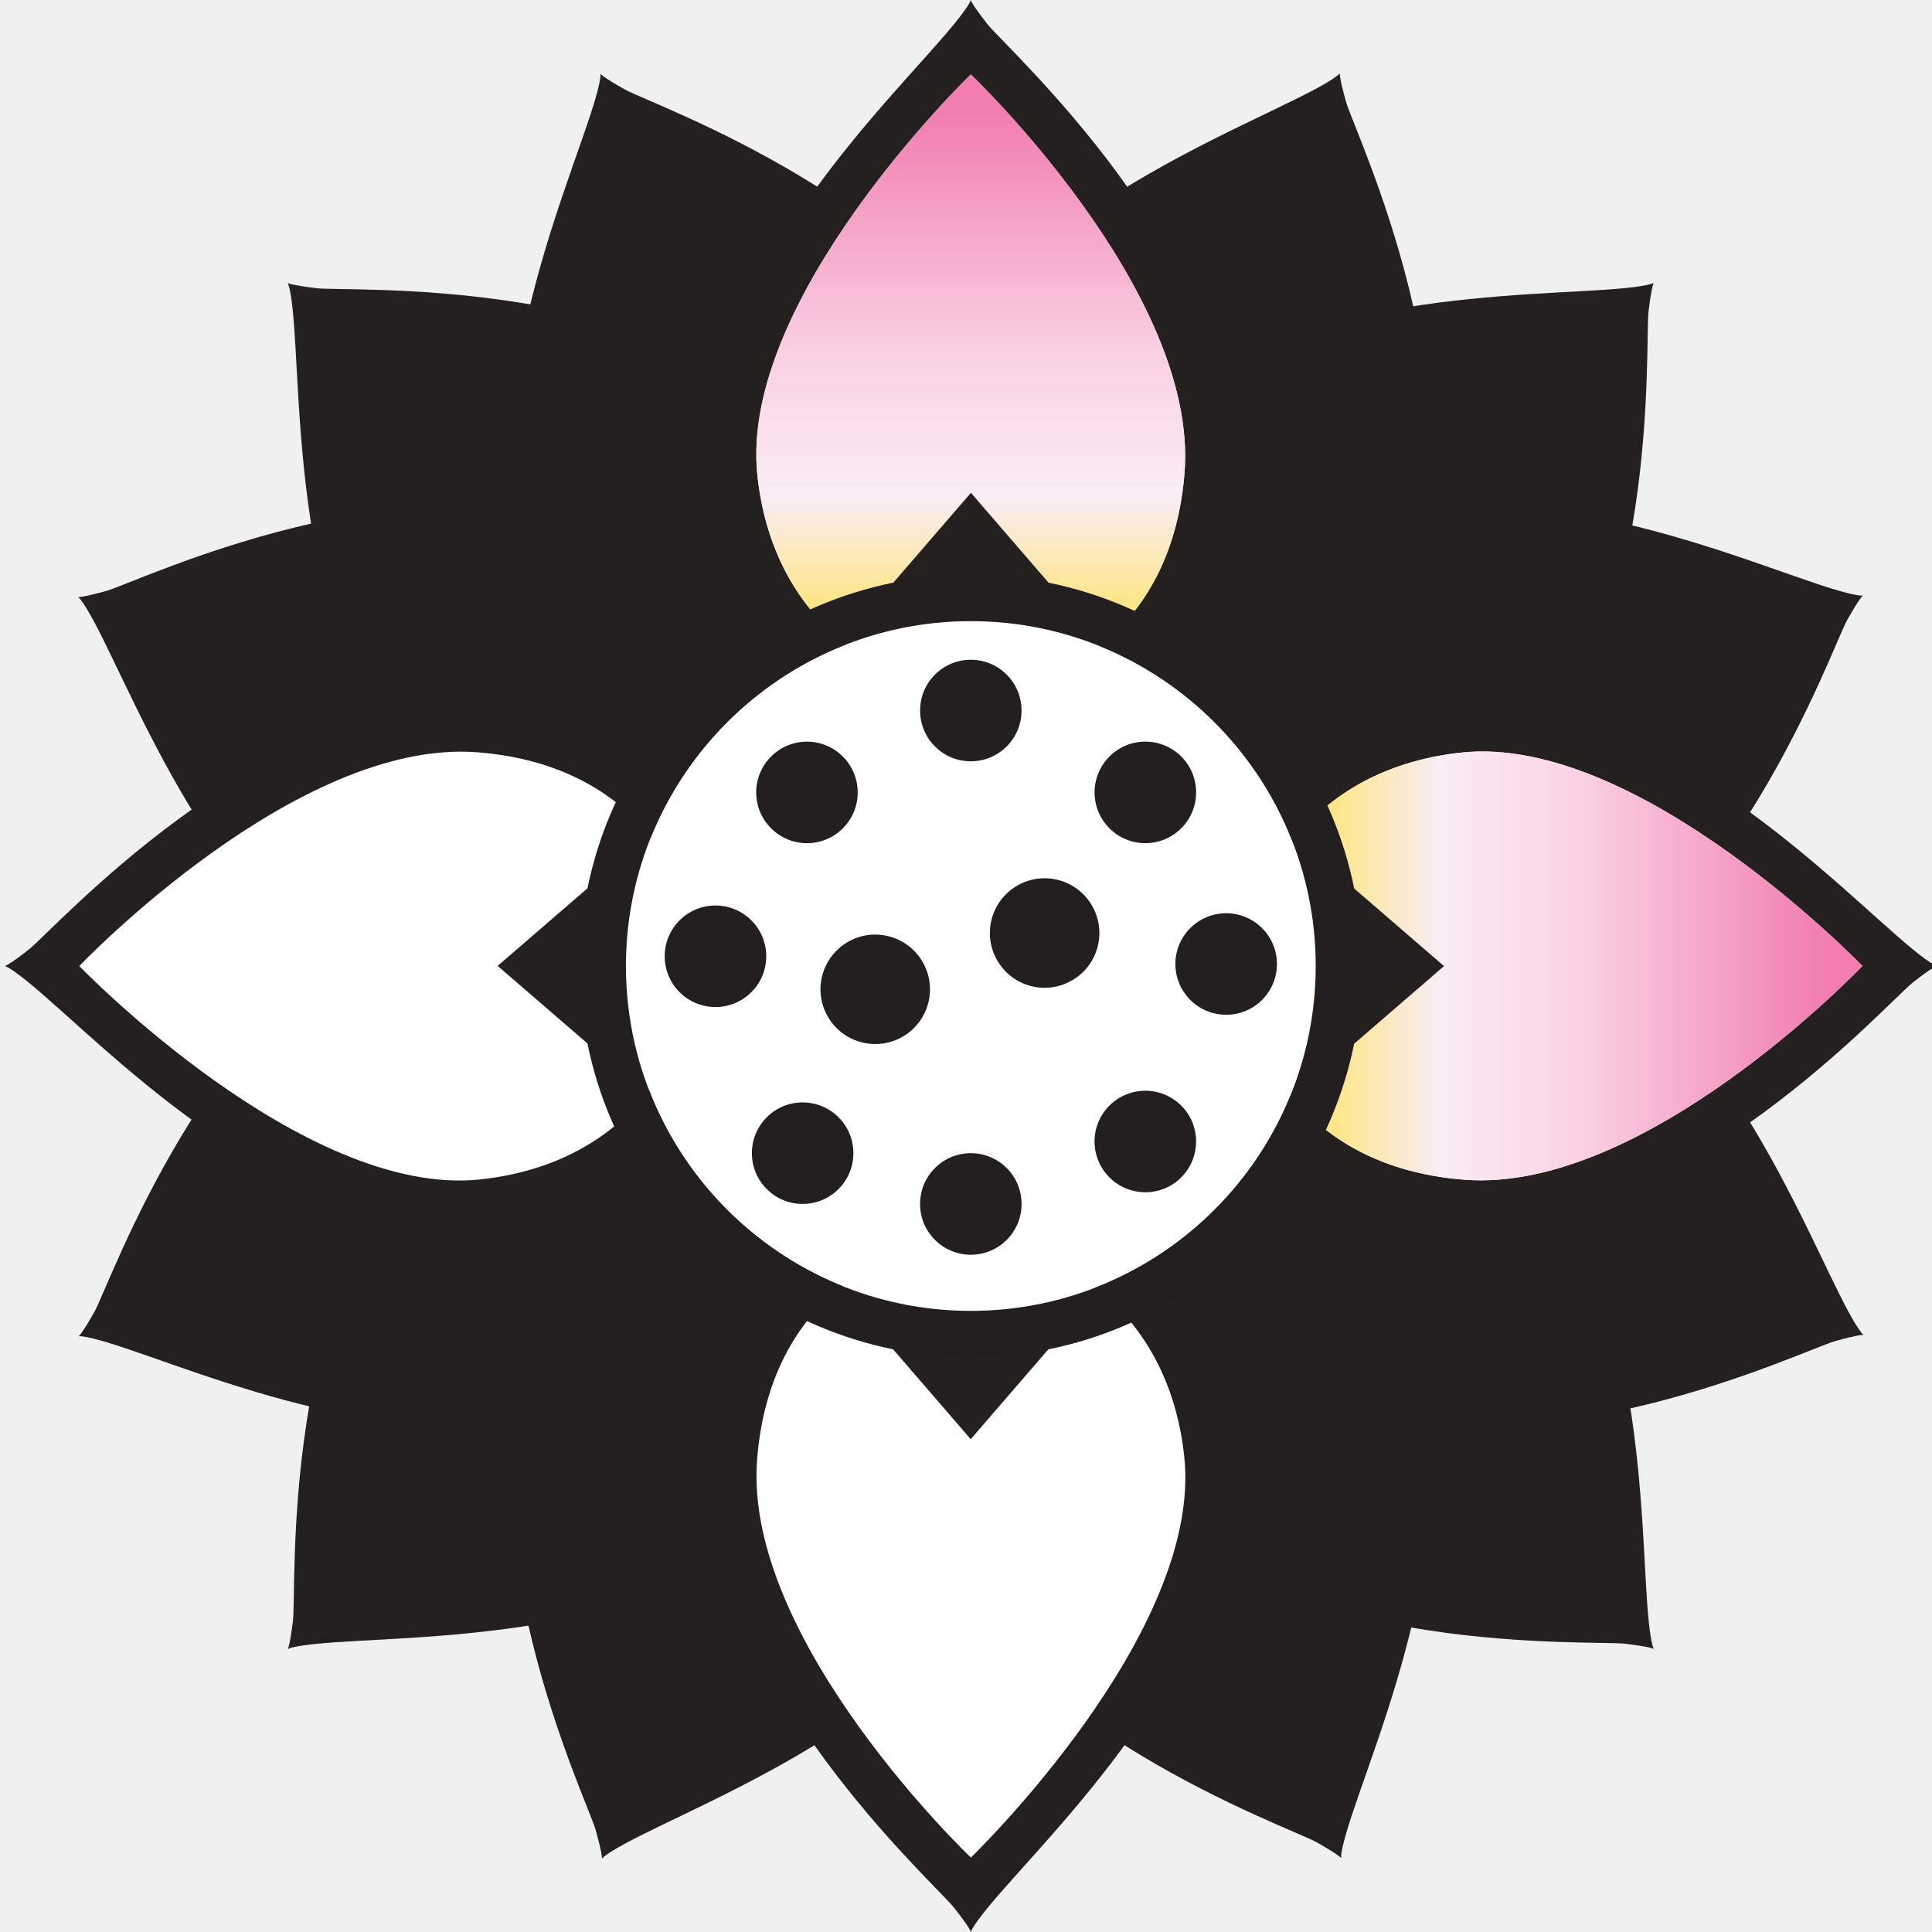
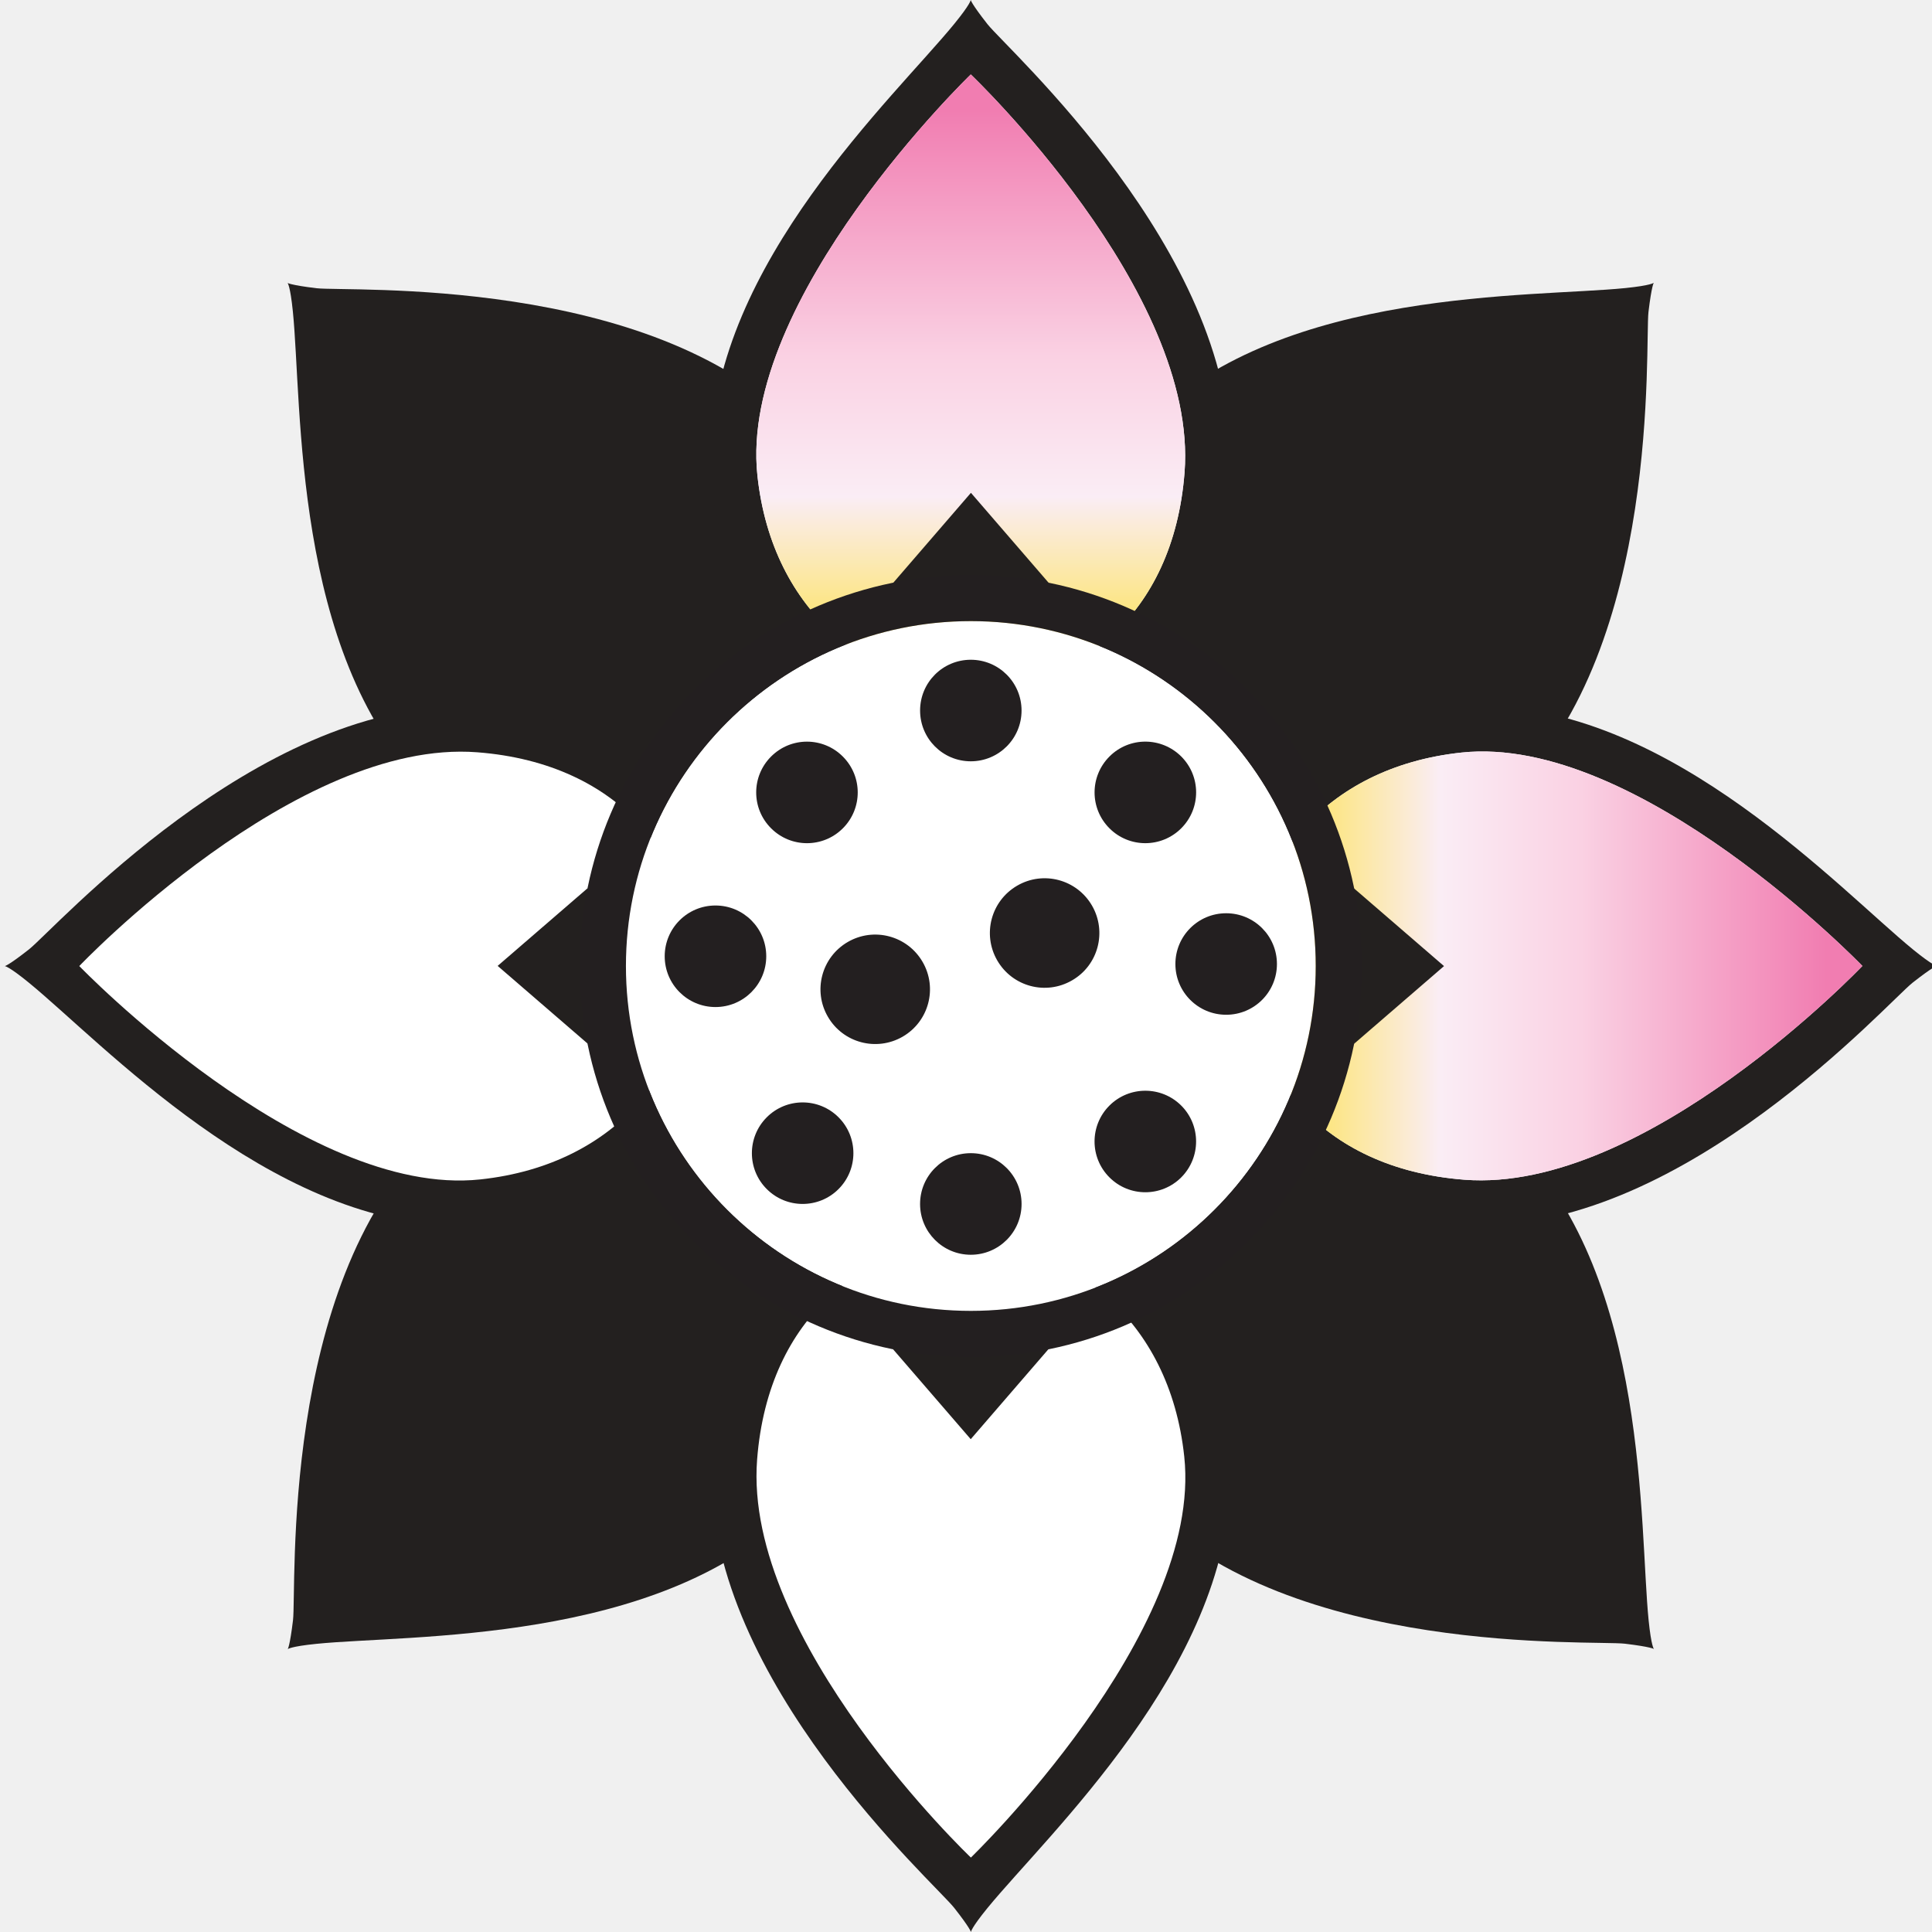
<svg xmlns="http://www.w3.org/2000/svg" width="100%" height="100%" viewBox="0 0 400 400" version="1.1" xml:space="preserve" style="fill-rule:evenodd;clip-rule:evenodd;stroke-linejoin:round;stroke-miterlimit:2;">
  <g id="Layer1" transform="matrix(1,0,0,1,1,0)">
-     <g transform="matrix(100.9505,41.76714,41.76714,-100.9505,112.2667,82.81284)">
-       <path d="M-0.143,0.61C-0.143,0.61 -0.138,0.605 -0.133,0.556C-0.115,0.378 -0.133,-0.088 0.114,-0.342C0.59,-0.831 1.304,-0.151 0.82,0.343C0.543,0.625 -0.026,0.593 -0.088,0.6C-0.138,0.606 -0.143,0.61 -0.143,0.61Z" style="fill:rgb(35,32,31);fill-rule:nonzero;" />
+     <g>
+       <g transform="matrix(109.2497,0.031365,0.031365,-109.2497,74.14596,125.2279)">
+         <path d="M-0.143,0.61C-0.143,0.61 -0.138,0.605 -0.133,0.556C-0.115,0.378 -0.133,-0.088 0.114,-0.342C0.59,-0.831 1.304,-0.151 0.82,0.343C0.543,0.625 -0.026,0.593 -0.088,0.6C-0.138,0.606 -0.143,0.61 -0.143,0.61Z" style="fill:rgb(35,32,31);fill-rule:nonzero;" />
+       </g>
+       <g transform="matrix(0.031365,-109.2497,-109.2497,-0.031365,125.2183,325.8308)">
+         <path d="M-0.143,0.61C-0.143,0.61 -0.138,0.605 -0.133,0.556C-0.115,0.378 -0.133,-0.088 0.114,-0.342C0.59,-0.831 1.304,-0.151 0.82,0.343C0.543,0.625 -0.026,0.593 -0.088,0.6C-0.138,0.606 -0.143,0.61 -0.143,0.61Z" style="fill:rgb(35,32,31);fill-rule:nonzero;" />
+       </g>
+       <g transform="matrix(-109.2497,-0.031365,-0.031365,109.2497,325.8212,274.7585)">
+         <path d="M-0.143,0.61C-0.143,0.61 -0.138,0.605 -0.133,0.556C-0.115,0.378 -0.133,-0.088 0.114,-0.342C0.59,-0.831 1.304,-0.151 0.82,0.343C0.543,0.625 -0.026,0.593 -0.088,0.6C-0.138,0.606 -0.143,0.61 -0.143,0.61Z" style="fill:rgb(35,32,31);fill-rule:nonzero;" />
+       </g>
+       <g transform="matrix(-0.031365,109.2497,109.2497,0.031365,274.7489,74.15558)">
+         <path d="M-0.143,0.61C-0.143,0.61 -0.138,0.605 -0.133,0.556C-0.115,0.378 -0.133,-0.088 0.114,-0.342C0.59,-0.831 1.304,-0.151 0.82,0.343C0.543,0.625 -0.026,0.593 -0.088,0.6C-0.138,0.606 -0.143,0.61 -0.143,0.61Z" style="fill:rgb(35,32,31);fill-rule:nonzero;" />
+       </g>
    </g>
-     <g transform="matrix(41.76714,-100.9505,-100.9505,-41.76714,82.82576,287.7107)">
-       <path d="M-0.143,0.61C-0.143,0.61 -0.138,0.605 -0.133,0.556C-0.115,0.378 -0.133,-0.088 0.114,-0.342C0.59,-0.831 1.304,-0.151 0.82,0.343C0.543,0.625 -0.026,0.593 -0.088,0.6C-0.138,0.606 -0.143,0.61 -0.143,0.61Z" style="fill:rgb(35,32,31);fill-rule:nonzero;" />
+     <g>
+       <g transform="matrix(77.27336,-77.22901,-77.22901,-77.27336,58.1523,236.1136)">
+         <path d="M-0.143,0.61C-0.143,0.61 -0.138,0.605 -0.133,0.556C-0.115,0.378 -0.133,-0.088 0.114,-0.342C0.59,-0.831 1.304,-0.151 0.82,0.343C0.543,0.625 -0.026,0.593 -0.088,0.6C-0.138,0.606 -0.143,0.61 -0.143,0.61Z" style="fill:rgb(35,32,31);fill-rule:nonzero;" />
+       </g>
+       <g transform="matrix(64.382,-64.34504,-64.34504,-64.382,60.52415,230.0809)">
+         <path d="M-0.117,0.584C-0.117,0.584 -0.13,-0.15 0.185,-0.404C0.682,-0.805 1.299,-0.216 0.867,0.288C0.598,0.602 -0.117,0.584 -0.117,0.584Z" style="fill:white;fill-rule:nonzero;" />
+       </g>
+       <g transform="matrix(-0.008856,30.84769,30.84769,0.008856,111.9391,183.4171)">
+         <path d="M0.537,-0.321L0.015,0.283L1.06,0.285L0.537,-0.321Z" style="fill:rgb(35,32,31);fill-rule:nonzero;" />
+       </g>
    </g>
-     <g transform="matrix(-100.9505,-41.76714,-41.76714,100.9505,287.7237,317.1517)">
-       <path d="M-0.143,0.61C-0.143,0.61 -0.138,0.605 -0.133,0.556C-0.115,0.378 -0.133,-0.088 0.114,-0.342C0.59,-0.831 1.304,-0.151 0.82,0.343C0.543,0.625 -0.026,0.593 -0.088,0.6C-0.138,0.606 -0.143,0.61 -0.143,0.61Z" style="fill:rgb(35,32,31);fill-rule:nonzero;" />
+     <g>
+       <g transform="matrix(-77.22901,-77.27336,-77.27336,77.22901,236.1136,341.8477)">
+         <path d="M-0.143,0.61C-0.143,0.61 -0.138,0.605 -0.133,0.556C-0.115,0.378 -0.133,-0.088 0.114,-0.342C0.59,-0.831 1.304,-0.151 0.82,0.343C0.543,0.625 -0.026,0.593 -0.088,0.6C-0.138,0.606 -0.143,0.61 -0.143,0.61Z" style="fill:rgb(35,32,31);fill-rule:nonzero;" />
+       </g>
+       <g transform="matrix(-64.34504,-64.382,-64.382,64.34504,230.0809,339.4759)">
+         <path d="M-0.117,0.584C-0.117,0.584 -0.13,-0.15 0.185,-0.404C0.682,-0.805 1.299,-0.216 0.867,0.288C0.598,0.602 -0.117,0.584 -0.117,0.584Z" style="fill:white;fill-rule:nonzero;" />
+       </g>
+       <g transform="matrix(30.84769,0.008856,0.008856,-30.84769,183.4171,288.0609)">
+         <path d="M0.537,-0.321L0.015,0.283L1.06,0.285L0.537,-0.321Z" style="fill:rgb(35,32,31);fill-rule:nonzero;" />
+       </g>
    </g>
-     <g transform="matrix(-41.76714,100.9505,100.9505,41.76714,317.1646,112.2538)">
-       <path d="M-0.143,0.61C-0.143,0.61 -0.138,0.605 -0.133,0.556C-0.115,0.378 -0.133,-0.088 0.114,-0.342C0.59,-0.831 1.304,-0.151 0.82,0.343C0.543,0.625 -0.026,0.593 -0.088,0.6C-0.138,0.606 -0.143,0.61 -0.143,0.61Z" style="fill:rgb(35,32,31);fill-rule:nonzero;" />
+     <g>
+       <g transform="matrix(-77.27336,77.22901,77.22901,77.27336,341.8477,163.8864)">
+         <path d="M-0.143,0.61C-0.143,0.61 -0.138,0.605 -0.133,0.556C-0.115,0.378 -0.133,-0.088 0.114,-0.342C0.59,-0.831 1.304,-0.151 0.82,0.343C0.543,0.625 -0.026,0.593 -0.088,0.6C-0.138,0.606 -0.143,0.61 -0.143,0.61Z" style="fill:rgb(35,32,31);fill-rule:nonzero;" />
+       </g>
+       <g transform="matrix(-64.382,64.34504,64.34504,64.382,339.4759,169.9191)">
+         <path d="M-0.117,0.584C-0.117,0.584 -0.13,-0.15 0.185,-0.404C0.682,-0.805 1.299,-0.216 0.867,0.288C0.598,0.602 -0.117,0.584 -0.117,0.584Z" style="fill:white;fill-rule:nonzero;" />
+       </g>
+       <g transform="matrix(-64.382,64.34504,64.34504,64.382,339.4759,169.9191)">
+         <path d="M-0.117,0.584C-0.117,0.584 -0.13,-0.15 0.185,-0.404C0.682,-0.805 1.299,-0.216 0.867,0.288C0.598,0.602 -0.117,0.584 -0.117,0.584Z" style="fill:url(#_Linear1);fill-rule:nonzero;" />
+       </g>
+       <g transform="matrix(0.008856,-30.84769,-30.84769,-0.008856,288.0609,216.5829)">
+         <path d="M0.537,-0.321L0.015,0.283L1.06,0.285L0.537,-0.321Z" style="fill:rgb(35,32,31);fill-rule:nonzero;" />
+       </g>
    </g>
-     <g transform="matrix(100.9166,-41.84893,-41.84893,-100.9166,55.12306,179.1769)">
-       <path d="M-0.143,0.61C-0.143,0.61 -0.138,0.605 -0.133,0.556C-0.115,0.378 -0.133,-0.088 0.114,-0.342C0.59,-0.831 1.304,-0.151 0.82,0.343C0.543,0.625 -0.026,0.593 -0.088,0.6C-0.138,0.606 -0.143,0.61 -0.143,0.61Z" style="fill:rgb(35,32,31);fill-rule:nonzero;" />
+     <g>
+       <g transform="matrix(77.22901,77.27336,77.27336,-77.22901,163.8864,58.1523)">
+         <path d="M-0.143,0.61C-0.143,0.61 -0.138,0.605 -0.133,0.556C-0.115,0.378 -0.133,-0.088 0.114,-0.342C0.59,-0.831 1.304,-0.151 0.82,0.343C0.543,0.625 -0.026,0.593 -0.088,0.6C-0.138,0.606 -0.143,0.61 -0.143,0.61Z" style="fill:rgb(35,32,31);fill-rule:nonzero;" />
+       </g>
+       <g transform="matrix(64.34504,64.382,64.382,-64.34504,169.9191,60.52415)">
+         <path d="M-0.117,0.584C-0.117,0.584 -0.13,-0.15 0.185,-0.404C0.682,-0.805 1.299,-0.216 0.867,0.288C0.598,0.602 -0.117,0.584 -0.117,0.584Z" style="fill:white;fill-rule:nonzero;" />
+       </g>
+       <g transform="matrix(64.34504,64.382,64.382,-64.34504,169.9191,60.52415)">
+         <path d="M-0.117,0.584C-0.117,0.584 -0.13,-0.15 0.185,-0.404C0.682,-0.805 1.299,-0.216 0.867,0.288C0.598,0.602 -0.117,0.584 -0.117,0.584Z" style="fill:url(#_Linear2);fill-rule:nonzero;" />
+       </g>
+       <g transform="matrix(-30.84769,-0.008856,-0.008856,30.84769,216.5829,111.9391)">
+         <path d="M0.537,-0.321L0.015,0.283L1.06,0.285L0.537,-0.321Z" style="fill:rgb(35,32,31);fill-rule:nonzero;" />
+       </g>
    </g>
-     <g transform="matrix(-41.84893,-100.9166,-100.9166,41.84893,179.1899,344.8795)">
-       <path d="M-0.143,0.61C-0.143,0.61 -0.138,0.605 -0.133,0.556C-0.115,0.378 -0.133,-0.088 0.114,-0.342C0.59,-0.831 1.304,-0.151 0.82,0.343C0.543,0.625 -0.026,0.593 -0.088,0.6C-0.138,0.606 -0.143,0.61 -0.143,0.61Z" style="fill:rgb(35,32,31);fill-rule:nonzero;" />
-     </g>
-     <g transform="matrix(-100.9166,41.84893,41.84893,100.9166,344.8924,220.8127)">
-       <path d="M-0.143,0.61C-0.143,0.61 -0.138,0.605 -0.133,0.556C-0.115,0.378 -0.133,-0.088 0.114,-0.342C0.59,-0.831 1.304,-0.151 0.82,0.343C0.543,0.625 -0.026,0.593 -0.088,0.6C-0.138,0.606 -0.143,0.61 -0.143,0.61Z" style="fill:rgb(35,32,31);fill-rule:nonzero;" />
-     </g>
-     <g transform="matrix(41.84893,100.9166,100.9166,-41.84893,220.8256,55.11012)">
-       <path d="M-0.143,0.61C-0.143,0.61 -0.138,0.605 -0.133,0.556C-0.115,0.378 -0.133,-0.088 0.114,-0.342C0.59,-0.831 1.304,-0.151 0.82,0.343C0.543,0.625 -0.026,0.593 -0.088,0.6C-0.138,0.606 -0.143,0.61 -0.143,0.61Z" style="fill:rgb(35,32,31);fill-rule:nonzero;" />
-     </g>
-     <g transform="matrix(109.2497,0.031365,0.031365,-109.2497,74.14596,125.2279)">
-       <path d="M-0.143,0.61C-0.143,0.61 -0.138,0.605 -0.133,0.556C-0.115,0.378 -0.133,-0.088 0.114,-0.342C0.59,-0.831 1.304,-0.151 0.82,0.343C0.543,0.625 -0.026,0.593 -0.088,0.6C-0.138,0.606 -0.143,0.61 -0.143,0.61Z" style="fill:rgb(35,32,31);fill-rule:nonzero;" />
-     </g>
-     <g transform="matrix(0.031365,-109.2497,-109.2497,-0.031365,125.2183,325.8308)">
-       <path d="M-0.143,0.61C-0.143,0.61 -0.138,0.605 -0.133,0.556C-0.115,0.378 -0.133,-0.088 0.114,-0.342C0.59,-0.831 1.304,-0.151 0.82,0.343C0.543,0.625 -0.026,0.593 -0.088,0.6C-0.138,0.606 -0.143,0.61 -0.143,0.61Z" style="fill:rgb(35,32,31);fill-rule:nonzero;" />
-     </g>
-     <g transform="matrix(-109.2497,-0.031365,-0.031365,109.2497,325.8212,274.7585)">
-       <path d="M-0.143,0.61C-0.143,0.61 -0.138,0.605 -0.133,0.556C-0.115,0.378 -0.133,-0.088 0.114,-0.342C0.59,-0.831 1.304,-0.151 0.82,0.343C0.543,0.625 -0.026,0.593 -0.088,0.6C-0.138,0.606 -0.143,0.61 -0.143,0.61Z" style="fill:rgb(35,32,31);fill-rule:nonzero;" />
-     </g>
-     <g transform="matrix(-0.031365,109.2497,109.2497,0.031365,274.7489,74.15558)">
-       <path d="M-0.143,0.61C-0.143,0.61 -0.138,0.605 -0.133,0.556C-0.115,0.378 -0.133,-0.088 0.114,-0.342C0.59,-0.831 1.304,-0.151 0.82,0.343C0.543,0.625 -0.026,0.593 -0.088,0.6C-0.138,0.606 -0.143,0.61 -0.143,0.61Z" style="fill:rgb(35,32,31);fill-rule:nonzero;" />
-     </g>
-     <g transform="matrix(77.27336,-77.22901,-77.22901,-77.27336,58.1523,236.1136)">
-       <path d="M-0.143,0.61C-0.143,0.61 -0.138,0.605 -0.133,0.556C-0.115,0.378 -0.133,-0.088 0.114,-0.342C0.59,-0.831 1.304,-0.151 0.82,0.343C0.543,0.625 -0.026,0.593 -0.088,0.6C-0.138,0.606 -0.143,0.61 -0.143,0.61Z" style="fill:rgb(35,32,31);fill-rule:nonzero;" />
-     </g>
-     <g transform="matrix(64.382,-64.34504,-64.34504,-64.382,60.52415,230.0809)">
-       <path d="M-0.117,0.584C-0.117,0.584 -0.13,-0.15 0.185,-0.404C0.682,-0.805 1.299,-0.216 0.867,0.288C0.598,0.602 -0.117,0.584 -0.117,0.584Z" style="fill:white;fill-rule:nonzero;" />
-     </g>
-     <g transform="matrix(-0.008856,30.84769,30.84769,0.008856,111.9391,183.4171)">
-       <path d="M0.537,-0.321L0.015,0.283L1.06,0.285L0.537,-0.321Z" style="fill:rgb(35,32,31);fill-rule:nonzero;" />
-     </g>
-     <g transform="matrix(-77.22901,-77.27336,-77.27336,77.22901,236.1136,341.8477)">
-       <path d="M-0.143,0.61C-0.143,0.61 -0.138,0.605 -0.133,0.556C-0.115,0.378 -0.133,-0.088 0.114,-0.342C0.59,-0.831 1.304,-0.151 0.82,0.343C0.543,0.625 -0.026,0.593 -0.088,0.6C-0.138,0.606 -0.143,0.61 -0.143,0.61Z" style="fill:rgb(35,32,31);fill-rule:nonzero;" />
-     </g>
-     <g transform="matrix(-64.34504,-64.382,-64.382,64.34504,230.0809,339.4759)">
-       <path d="M-0.117,0.584C-0.117,0.584 -0.13,-0.15 0.185,-0.404C0.682,-0.805 1.299,-0.216 0.867,0.288C0.598,0.602 -0.117,0.584 -0.117,0.584Z" style="fill:white;fill-rule:nonzero;" />
-     </g>
-     <g transform="matrix(30.84769,0.008856,0.008856,-30.84769,183.4171,288.0609)">
-       <path d="M0.537,-0.321L0.015,0.283L1.06,0.285L0.537,-0.321Z" style="fill:rgb(35,32,31);fill-rule:nonzero;" />
-     </g>
-     <g transform="matrix(-77.27336,77.22901,77.22901,77.27336,341.8477,163.8864)">
-       <path d="M-0.143,0.61C-0.143,0.61 -0.138,0.605 -0.133,0.556C-0.115,0.378 -0.133,-0.088 0.114,-0.342C0.59,-0.831 1.304,-0.151 0.82,0.343C0.543,0.625 -0.026,0.593 -0.088,0.6C-0.138,0.606 -0.143,0.61 -0.143,0.61Z" style="fill:rgb(35,32,31);fill-rule:nonzero;" />
-     </g>
-     <g transform="matrix(-64.382,64.34504,64.34504,64.382,339.4759,169.9191)">
-       <path d="M-0.117,0.584C-0.117,0.584 -0.13,-0.15 0.185,-0.404C0.682,-0.805 1.299,-0.216 0.867,0.288C0.598,0.602 -0.117,0.584 -0.117,0.584Z" style="fill:white;fill-rule:nonzero;" />
-     </g>
-     <g transform="matrix(-64.382,64.34504,64.34504,64.382,339.4759,169.9191)">
-       <path d="M-0.117,0.584C-0.117,0.584 -0.13,-0.15 0.185,-0.404C0.682,-0.805 1.299,-0.216 0.867,0.288C0.598,0.602 -0.117,0.584 -0.117,0.584Z" style="fill:url(#_Linear1);fill-rule:nonzero;" />
-     </g>
-     <g transform="matrix(0.008856,-30.84769,-30.84769,-0.008856,288.0609,216.5829)">
-       <path d="M0.537,-0.321L0.015,0.283L1.06,0.285L0.537,-0.321Z" style="fill:rgb(35,32,31);fill-rule:nonzero;" />
-     </g>
-     <g transform="matrix(77.22901,77.27336,77.27336,-77.22901,163.8864,58.1523)">
-       <path d="M-0.143,0.61C-0.143,0.61 -0.138,0.605 -0.133,0.556C-0.115,0.378 -0.133,-0.088 0.114,-0.342C0.59,-0.831 1.304,-0.151 0.82,0.343C0.543,0.625 -0.026,0.593 -0.088,0.6C-0.138,0.606 -0.143,0.61 -0.143,0.61Z" style="fill:rgb(35,32,31);fill-rule:nonzero;" />
-     </g>
-     <g transform="matrix(64.34504,64.382,64.382,-64.34504,169.9191,60.52415)">
-       <path d="M-0.117,0.584C-0.117,0.584 -0.13,-0.15 0.185,-0.404C0.682,-0.805 1.299,-0.216 0.867,0.288C0.598,0.602 -0.117,0.584 -0.117,0.584Z" style="fill:white;fill-rule:nonzero;" />
-     </g>
-     <g transform="matrix(64.34504,64.382,64.382,-64.34504,169.9191,60.52415)">
-       <path d="M-0.117,0.584C-0.117,0.584 -0.13,-0.15 0.185,-0.404C0.682,-0.805 1.299,-0.216 0.867,0.288C0.598,0.602 -0.117,0.584 -0.117,0.584Z" style="fill:url(#_Linear2);fill-rule:nonzero;" />
-     </g>
-     <g transform="matrix(-30.84769,-0.008856,-0.008856,30.84769,216.5829,111.9391)">
-       <path d="M0.537,-0.321L0.015,0.283L1.06,0.285L0.537,-0.321Z" style="fill:rgb(35,32,31);fill-rule:nonzero;" />
-     </g>
-     <g transform="matrix(-8.342978,0,0,8.342978,200,271.4075)">
-       <path d="M0,-17.118C4.719,-17.118 8.559,-13.278 8.559,-8.558C8.559,-3.84 4.719,0 0,0C-4.719,0 -8.559,-3.84 -8.559,-8.558C-8.559,-13.278 -4.719,-17.118 0,-17.118" style="fill:white;fill-rule:nonzero;" />
-     </g>
-     <g transform="matrix(8.342978,0,0,8.342978,200,280.9644)">
-       <path d="M0,-19.409C-5.351,-19.409 -9.705,-15.055 -9.705,-9.704C-9.705,-4.354 -5.351,0 0,0C5.351,0 9.705,-4.354 9.705,-9.704C9.705,-15.055 5.351,-19.409 0,-19.409M0,-1.146C-4.719,-1.146 -8.559,-4.985 -8.559,-9.704C-8.559,-14.424 -4.719,-18.263 0,-18.263C4.719,-18.263 8.559,-14.424 8.559,-9.704C8.559,-4.985 4.719,-1.146 0,-1.146" style="fill:rgb(35,31,32);fill-rule:nonzero;" />
-     </g>
-     <g transform="matrix(0,-8.342978,-8.342978,0,199.9983,136.6034)">
-       <path d="M-1.259,-1.259C-1.955,-1.259 -2.519,-0.696 -2.519,0.001C-2.519,0.697 -1.955,1.259 -1.259,1.259C-0.563,1.259 0.001,0.697 0.001,0.001C0.001,-0.696 -0.563,-1.259 -1.259,-1.259" style="fill:rgb(35,31,32);fill-rule:nonzero;" />
-     </g>
-     <g transform="matrix(0,-8.342978,-8.342978,0,200.0025,238.7598)">
-       <path d="M-1.26,-1.259C-0.564,-1.259 0.001,-0.696 0.001,0.001C0.001,0.697 -0.564,1.26 -1.26,1.26C-1.955,1.26 -2.52,0.697 -2.52,0.001C-2.52,-0.696 -1.955,-1.259 -1.26,-1.259" style="fill:rgb(35,31,32);fill-rule:nonzero;" />
-     </g>
-     <g transform="matrix(-8.342978,0,0,8.342978,147.1314,208.4982)">
-       <path d="M0,-2.52C-0.695,-2.52 -1.26,-1.957 -1.26,-1.26C-1.26,-0.564 -0.695,0 0,0C0.696,0 1.26,-0.564 1.26,-1.26C1.26,-1.957 0.696,-2.52 0,-2.52" style="fill:rgb(35,31,32);fill-rule:nonzero;" />
-     </g>
-     <g transform="matrix(-8.342978,0,0,8.342978,252.8644,210.095)">
-       <path d="M0,-2.519C0.696,-2.519 1.26,-1.956 1.26,-1.259C1.26,-0.563 0.696,0 0,0C-0.696,0 -1.26,-0.563 -1.26,-1.259C-1.26,-1.956 -0.696,-2.519 0,-2.519" style="fill:rgb(35,31,32);fill-rule:nonzero;" />
-     </g>
-     <g transform="matrix(-5.899376,-5.899376,-5.899376,5.899376,155.564,164.0551)">
-       <path d="M-0.892,-2.149C-1.588,-2.149 -2.151,-1.586 -2.151,-0.89C-2.151,-0.194 -1.588,0.369 -0.892,0.369C-0.195,0.37 0.368,-0.193 0.368,-0.891C0.368,-1.587 -0.195,-2.15 -0.892,-2.149" style="fill:rgb(35,31,32);fill-rule:nonzero;" />
-     </g>
-     <g transform="matrix(-5.899376,-5.899376,-5.899376,5.899376,225.6111,236.3366)">
-       <path d="M-0.891,-2.152C-0.196,-2.151 0.368,-1.588 0.369,-0.892C0.369,-0.196 -0.194,0.368 -0.891,0.368C-1.587,0.368 -2.151,-0.196 -2.151,-0.892C-2.15,-1.588 -1.586,-2.152 -0.891,-2.152" style="fill:rgb(35,31,32);fill-rule:nonzero;" />
-     </g>
-     <g transform="matrix(-5.899376,5.899376,5.899376,5.899376,175.6874,238.7531)">
-       <path d="M0.891,-2.15C0.195,-2.151 -0.369,-1.586 -0.369,-0.891C-0.369,-0.195 0.195,0.369 0.891,0.369C1.586,0.369 2.151,-0.195 2.15,-0.891C2.151,-1.586 1.586,-2.15 0.891,-2.15" style="fill:rgb(35,31,32);fill-rule:nonzero;" />
-     </g>
-     <g transform="matrix(-7.216936,4.185823,4.185823,7.216936,190.0413,210.457)">
-       <path d="M0.681,-2.533C-0.069,-2.533 -0.677,-1.926 -0.677,-1.174C-0.677,-0.424 -0.07,0.183 0.681,0.183C1.432,0.182 2.04,-0.426 2.039,-1.176C2.04,-1.926 1.431,-2.533 0.681,-2.533" style="fill:rgb(35,31,32);fill-rule:nonzero;" />
-     </g>
-     <g transform="matrix(-5.89772,5.901032,5.901032,5.89772,246.6423,164.0517)">
-       <path d="M0.891,-2.15C1.587,-2.15 2.151,-1.587 2.151,-0.891C2.152,-0.195 1.588,0.369 0.891,0.369C0.195,0.369 -0.369,-0.194 -0.369,-0.89C-0.368,-1.586 0.194,-2.151 0.891,-2.15" style="fill:rgb(35,31,32);fill-rule:nonzero;" />
-     </g>
-     <g transform="matrix(-7.216936,4.185823,4.185823,7.216936,225.1181,198.8055)">
-       <path d="M0.681,-2.534C1.432,-2.534 2.039,-1.927 2.04,-1.176C2.04,-0.424 1.433,0.183 0.681,0.182C-0.068,0.184 -0.676,-0.424 -0.677,-1.175C-0.677,-1.927 -0.069,-2.535 0.681,-2.534" style="fill:rgb(35,31,32);fill-rule:nonzero;" />
+     <g>
+       <g transform="matrix(-8.342978,0,0,8.342978,200,271.4075)">
+         <path d="M0,-17.118C4.719,-17.118 8.559,-13.278 8.559,-8.558C8.559,-3.84 4.719,0 0,0C-4.719,0 -8.559,-3.84 -8.559,-8.558C-8.559,-13.278 -4.719,-17.118 0,-17.118" style="fill:white;fill-rule:nonzero;" />
+       </g>
+       <g transform="matrix(8.342978,0,0,8.342978,200,280.9644)">
+         <path d="M0,-19.409C-5.351,-19.409 -9.705,-15.055 -9.705,-9.704C-9.705,-4.354 -5.351,0 0,0C5.351,0 9.705,-4.354 9.705,-9.704C9.705,-15.055 5.351,-19.409 0,-19.409M0,-1.146C-4.719,-1.146 -8.559,-4.985 -8.559,-9.704C-8.559,-14.424 -4.719,-18.263 0,-18.263C4.719,-18.263 8.559,-14.424 8.559,-9.704C8.559,-4.985 4.719,-1.146 0,-1.146" style="fill:rgb(35,31,32);fill-rule:nonzero;" />
+       </g>
+       <g transform="matrix(0,-8.342978,-8.342978,0,199.9983,136.6034)">
+         <path d="M-1.259,-1.259C-1.955,-1.259 -2.519,-0.696 -2.519,0.001C-2.519,0.697 -1.955,1.259 -1.259,1.259C-0.563,1.259 0.001,0.697 0.001,0.001C0.001,-0.696 -0.563,-1.259 -1.259,-1.259" style="fill:rgb(35,31,32);fill-rule:nonzero;" />
+       </g>
+       <g transform="matrix(0,-8.342978,-8.342978,0,200.0025,238.7598)">
+         <path d="M-1.26,-1.259C-0.564,-1.259 0.001,-0.696 0.001,0.001C0.001,0.697 -0.564,1.26 -1.26,1.26C-1.955,1.26 -2.52,0.697 -2.52,0.001C-2.52,-0.696 -1.955,-1.259 -1.26,-1.259" style="fill:rgb(35,31,32);fill-rule:nonzero;" />
+       </g>
+       <g transform="matrix(-8.342978,0,0,8.342978,147.1314,208.4982)">
+         <path d="M0,-2.52C-0.695,-2.52 -1.26,-1.957 -1.26,-1.26C-1.26,-0.564 -0.695,0 0,0C0.696,0 1.26,-0.564 1.26,-1.26C1.26,-1.957 0.696,-2.52 0,-2.52" style="fill:rgb(35,31,32);fill-rule:nonzero;" />
+       </g>
+       <g transform="matrix(-8.342978,0,0,8.342978,252.8644,210.095)">
+         <path d="M0,-2.519C0.696,-2.519 1.26,-1.956 1.26,-1.259C1.26,-0.563 0.696,0 0,0C-0.696,0 -1.26,-0.563 -1.26,-1.259C-1.26,-1.956 -0.696,-2.519 0,-2.519" style="fill:rgb(35,31,32);fill-rule:nonzero;" />
+       </g>
+       <g transform="matrix(-5.899376,-5.899376,-5.899376,5.899376,155.564,164.0551)">
+         <path d="M-0.892,-2.149C-1.588,-2.149 -2.151,-1.586 -2.151,-0.89C-2.151,-0.194 -1.588,0.369 -0.892,0.369C-0.195,0.37 0.368,-0.193 0.368,-0.891C0.368,-1.587 -0.195,-2.15 -0.892,-2.149" style="fill:rgb(35,31,32);fill-rule:nonzero;" />
+       </g>
+       <g transform="matrix(-5.899376,-5.899376,-5.899376,5.899376,225.6111,236.3366)">
+         <path d="M-0.891,-2.152C-0.196,-2.151 0.368,-1.588 0.369,-0.892C0.369,-0.196 -0.194,0.368 -0.891,0.368C-1.587,0.368 -2.151,-0.196 -2.151,-0.892C-2.15,-1.588 -1.586,-2.152 -0.891,-2.152" style="fill:rgb(35,31,32);fill-rule:nonzero;" />
+       </g>
+       <g transform="matrix(-5.899376,5.899376,5.899376,5.899376,175.6874,238.7531)">
+         <path d="M0.891,-2.15C0.195,-2.151 -0.369,-1.586 -0.369,-0.891C-0.369,-0.195 0.195,0.369 0.891,0.369C1.586,0.369 2.151,-0.195 2.15,-0.891C2.151,-1.586 1.586,-2.15 0.891,-2.15" style="fill:rgb(35,31,32);fill-rule:nonzero;" />
+       </g>
+       <g transform="matrix(-7.216936,4.185823,4.185823,7.216936,190.0413,210.457)">
+         <path d="M0.681,-2.533C-0.069,-2.533 -0.677,-1.926 -0.677,-1.174C-0.677,-0.424 -0.07,0.183 0.681,0.183C1.432,0.182 2.04,-0.426 2.039,-1.176C2.04,-1.926 1.431,-2.533 0.681,-2.533" style="fill:rgb(35,31,32);fill-rule:nonzero;" />
+       </g>
+       <g transform="matrix(-5.89772,5.901032,5.901032,5.89772,246.6423,164.0517)">
+         <path d="M0.891,-2.15C1.587,-2.15 2.151,-1.587 2.151,-0.891C2.152,-0.195 1.588,0.369 0.891,0.369C0.195,0.369 -0.369,-0.194 -0.369,-0.89C-0.368,-1.586 0.194,-2.151 0.891,-2.15" style="fill:rgb(35,31,32);fill-rule:nonzero;" />
+       </g>
+       <g transform="matrix(-7.216936,4.185823,4.185823,7.216936,225.1181,198.8055)">
+         <path d="M0.681,-2.534C1.432,-2.534 2.039,-1.927 2.04,-1.176C2.04,-0.424 1.433,0.183 0.681,0.182C-0.068,0.184 -0.676,-0.424 -0.677,-1.175C-0.677,-1.927 -0.069,-2.535 0.681,-2.534" style="fill:rgb(35,31,32);fill-rule:nonzero;" />
+       </g>
    </g>
  </g>
  <defs>
    <linearGradient id="_Linear1" x1="0" y1="0" x2="1" y2="0" gradientUnits="userSpaceOnUse" gradientTransform="matrix(-0.841811,0.841811,0.841811,0.841811,0.798167,-0.298183)">
      <stop offset="0" style="stop-color:rgb(253,228,107);stop-opacity:1" />
      <stop offset="0.26" style="stop-color:rgb(250,237,245);stop-opacity:1" />
      <stop offset="0.53" style="stop-color:rgb(250,209,227);stop-opacity:1" />
      <stop offset="1" style="stop-color:rgb(241,125,177);stop-opacity:1" />
    </linearGradient>
    <linearGradient id="_Linear2" x1="0" y1="0" x2="1" y2="0" gradientUnits="userSpaceOnUse" gradientTransform="matrix(-0.841811,0.841811,0.841811,0.841811,0.798167,-0.298183)">
      <stop offset="0" style="stop-color:rgb(253,228,107);stop-opacity:1" />
      <stop offset="0.26" style="stop-color:rgb(250,237,245);stop-opacity:1" />
      <stop offset="0.53" style="stop-color:rgb(250,209,227);stop-opacity:1" />
      <stop offset="1" style="stop-color:rgb(241,125,177);stop-opacity:1" />
    </linearGradient>
  </defs>
</svg>
